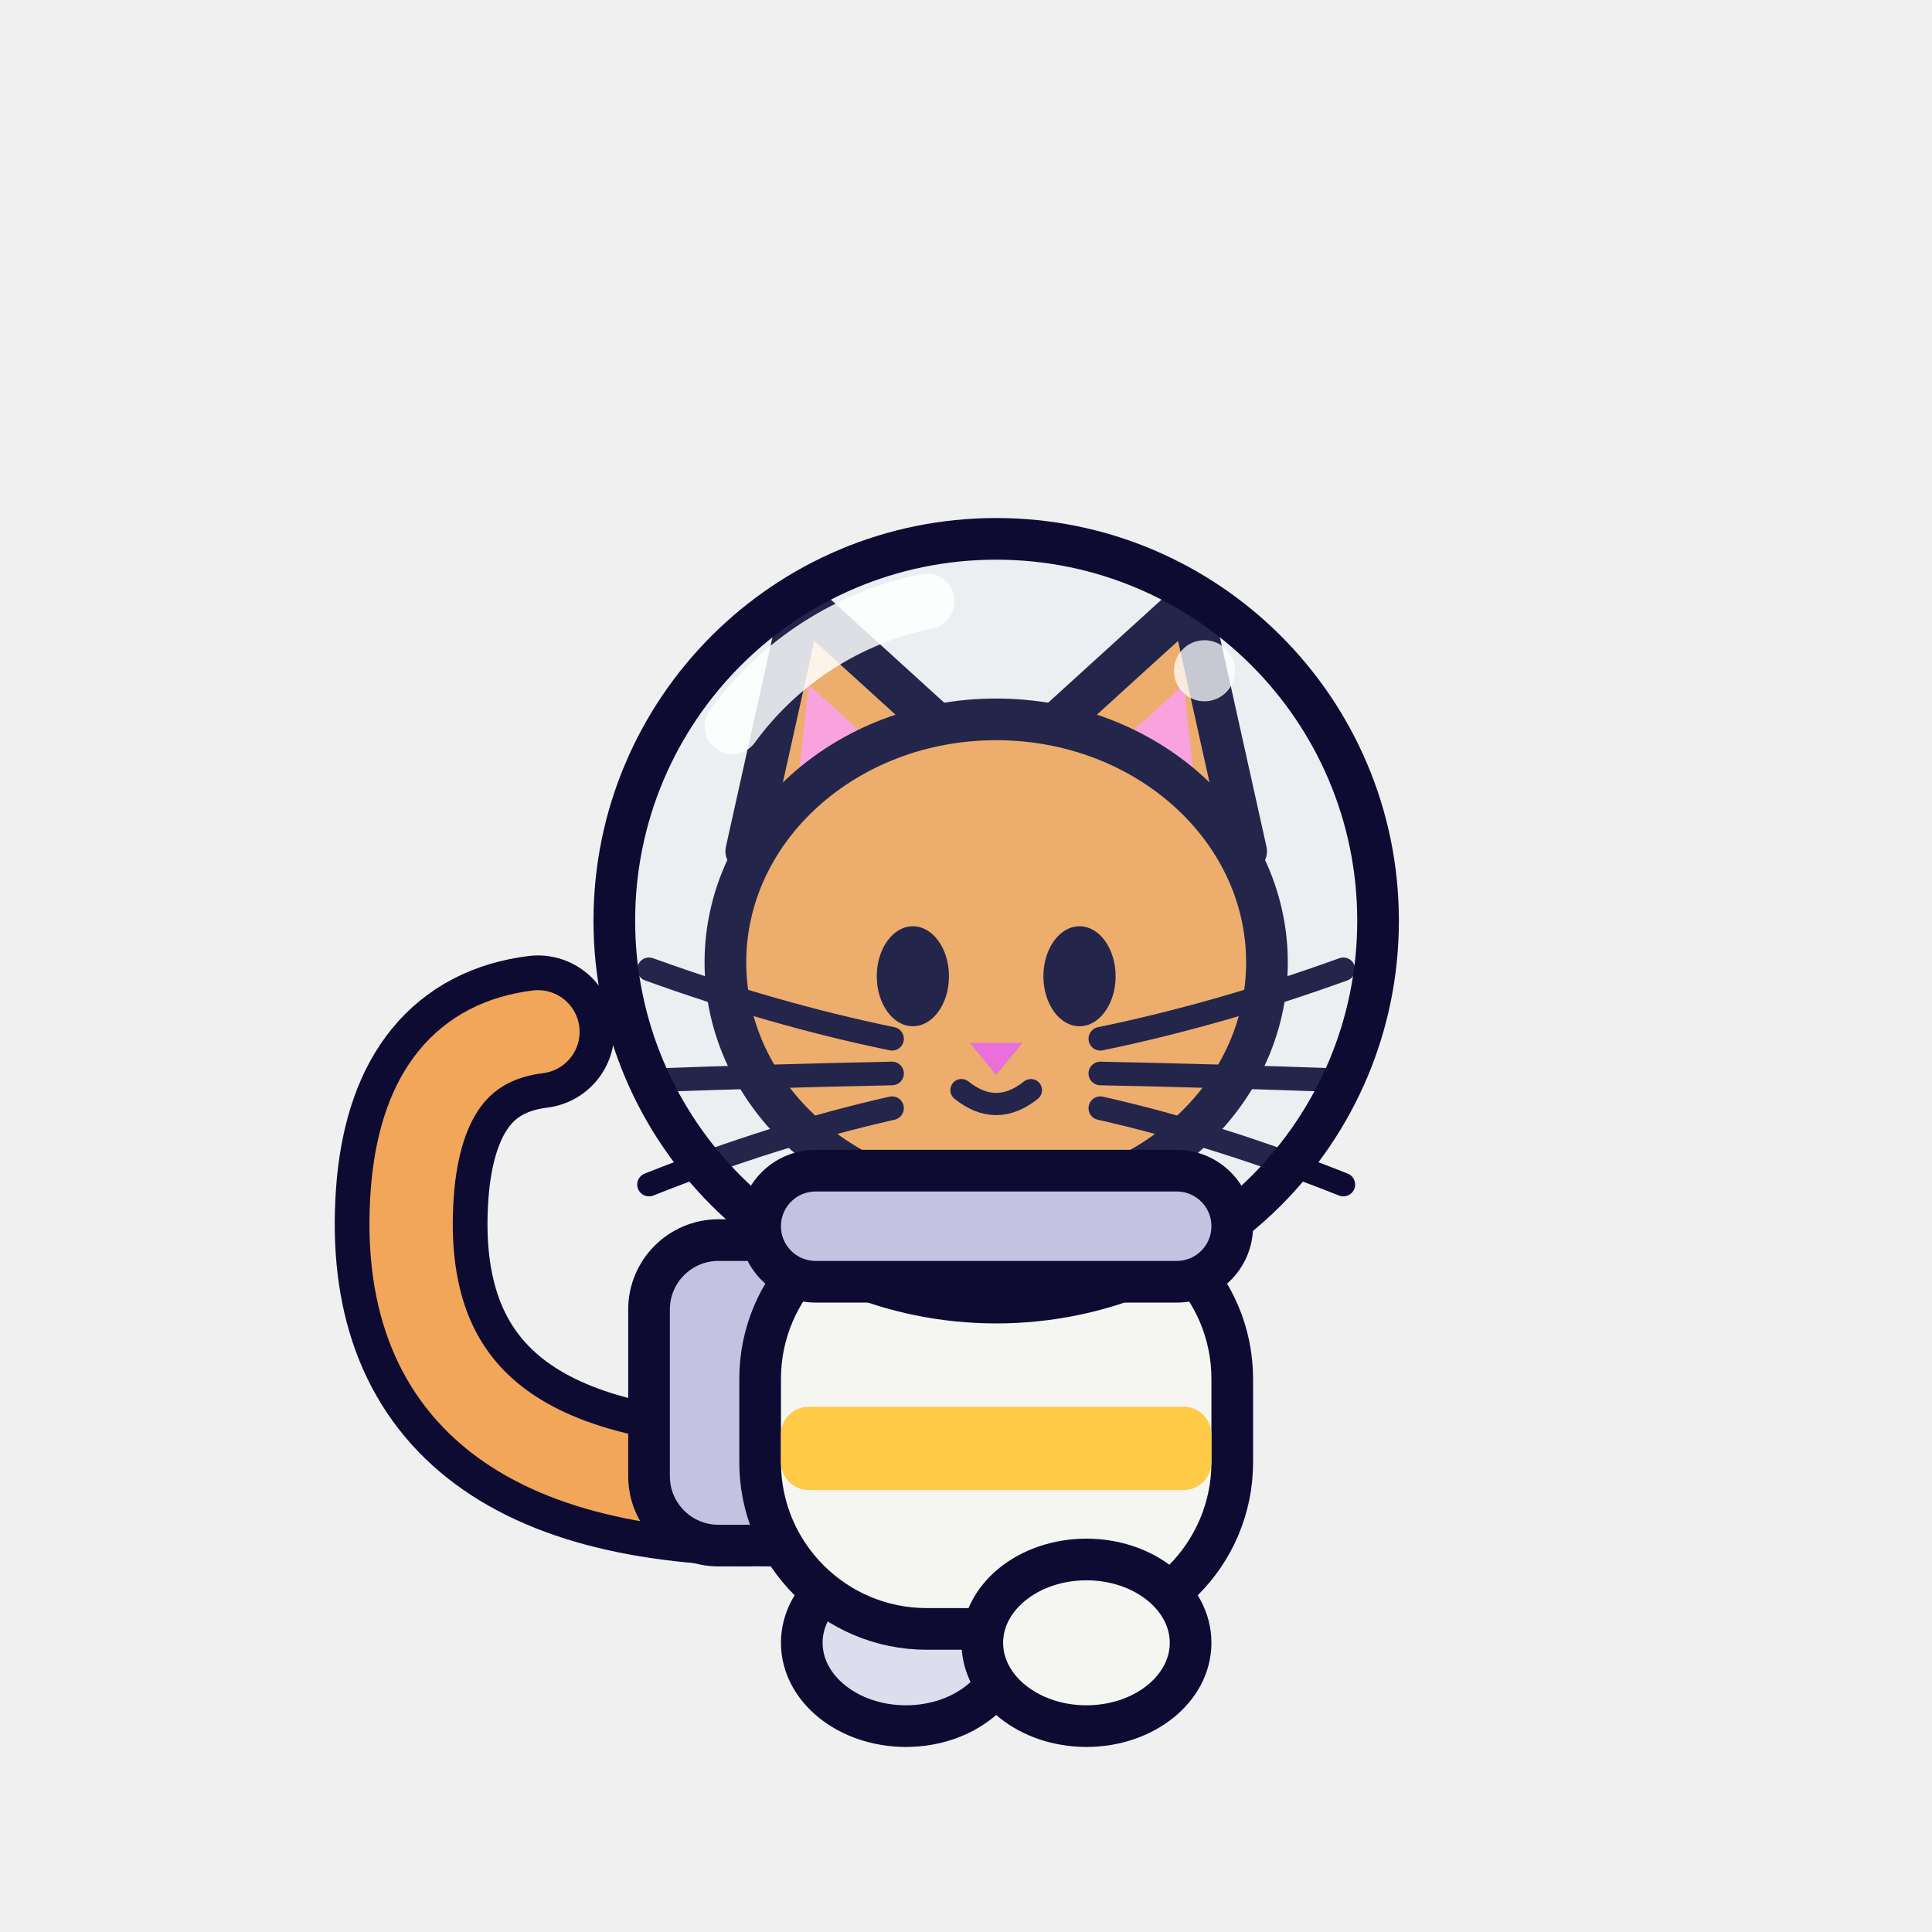
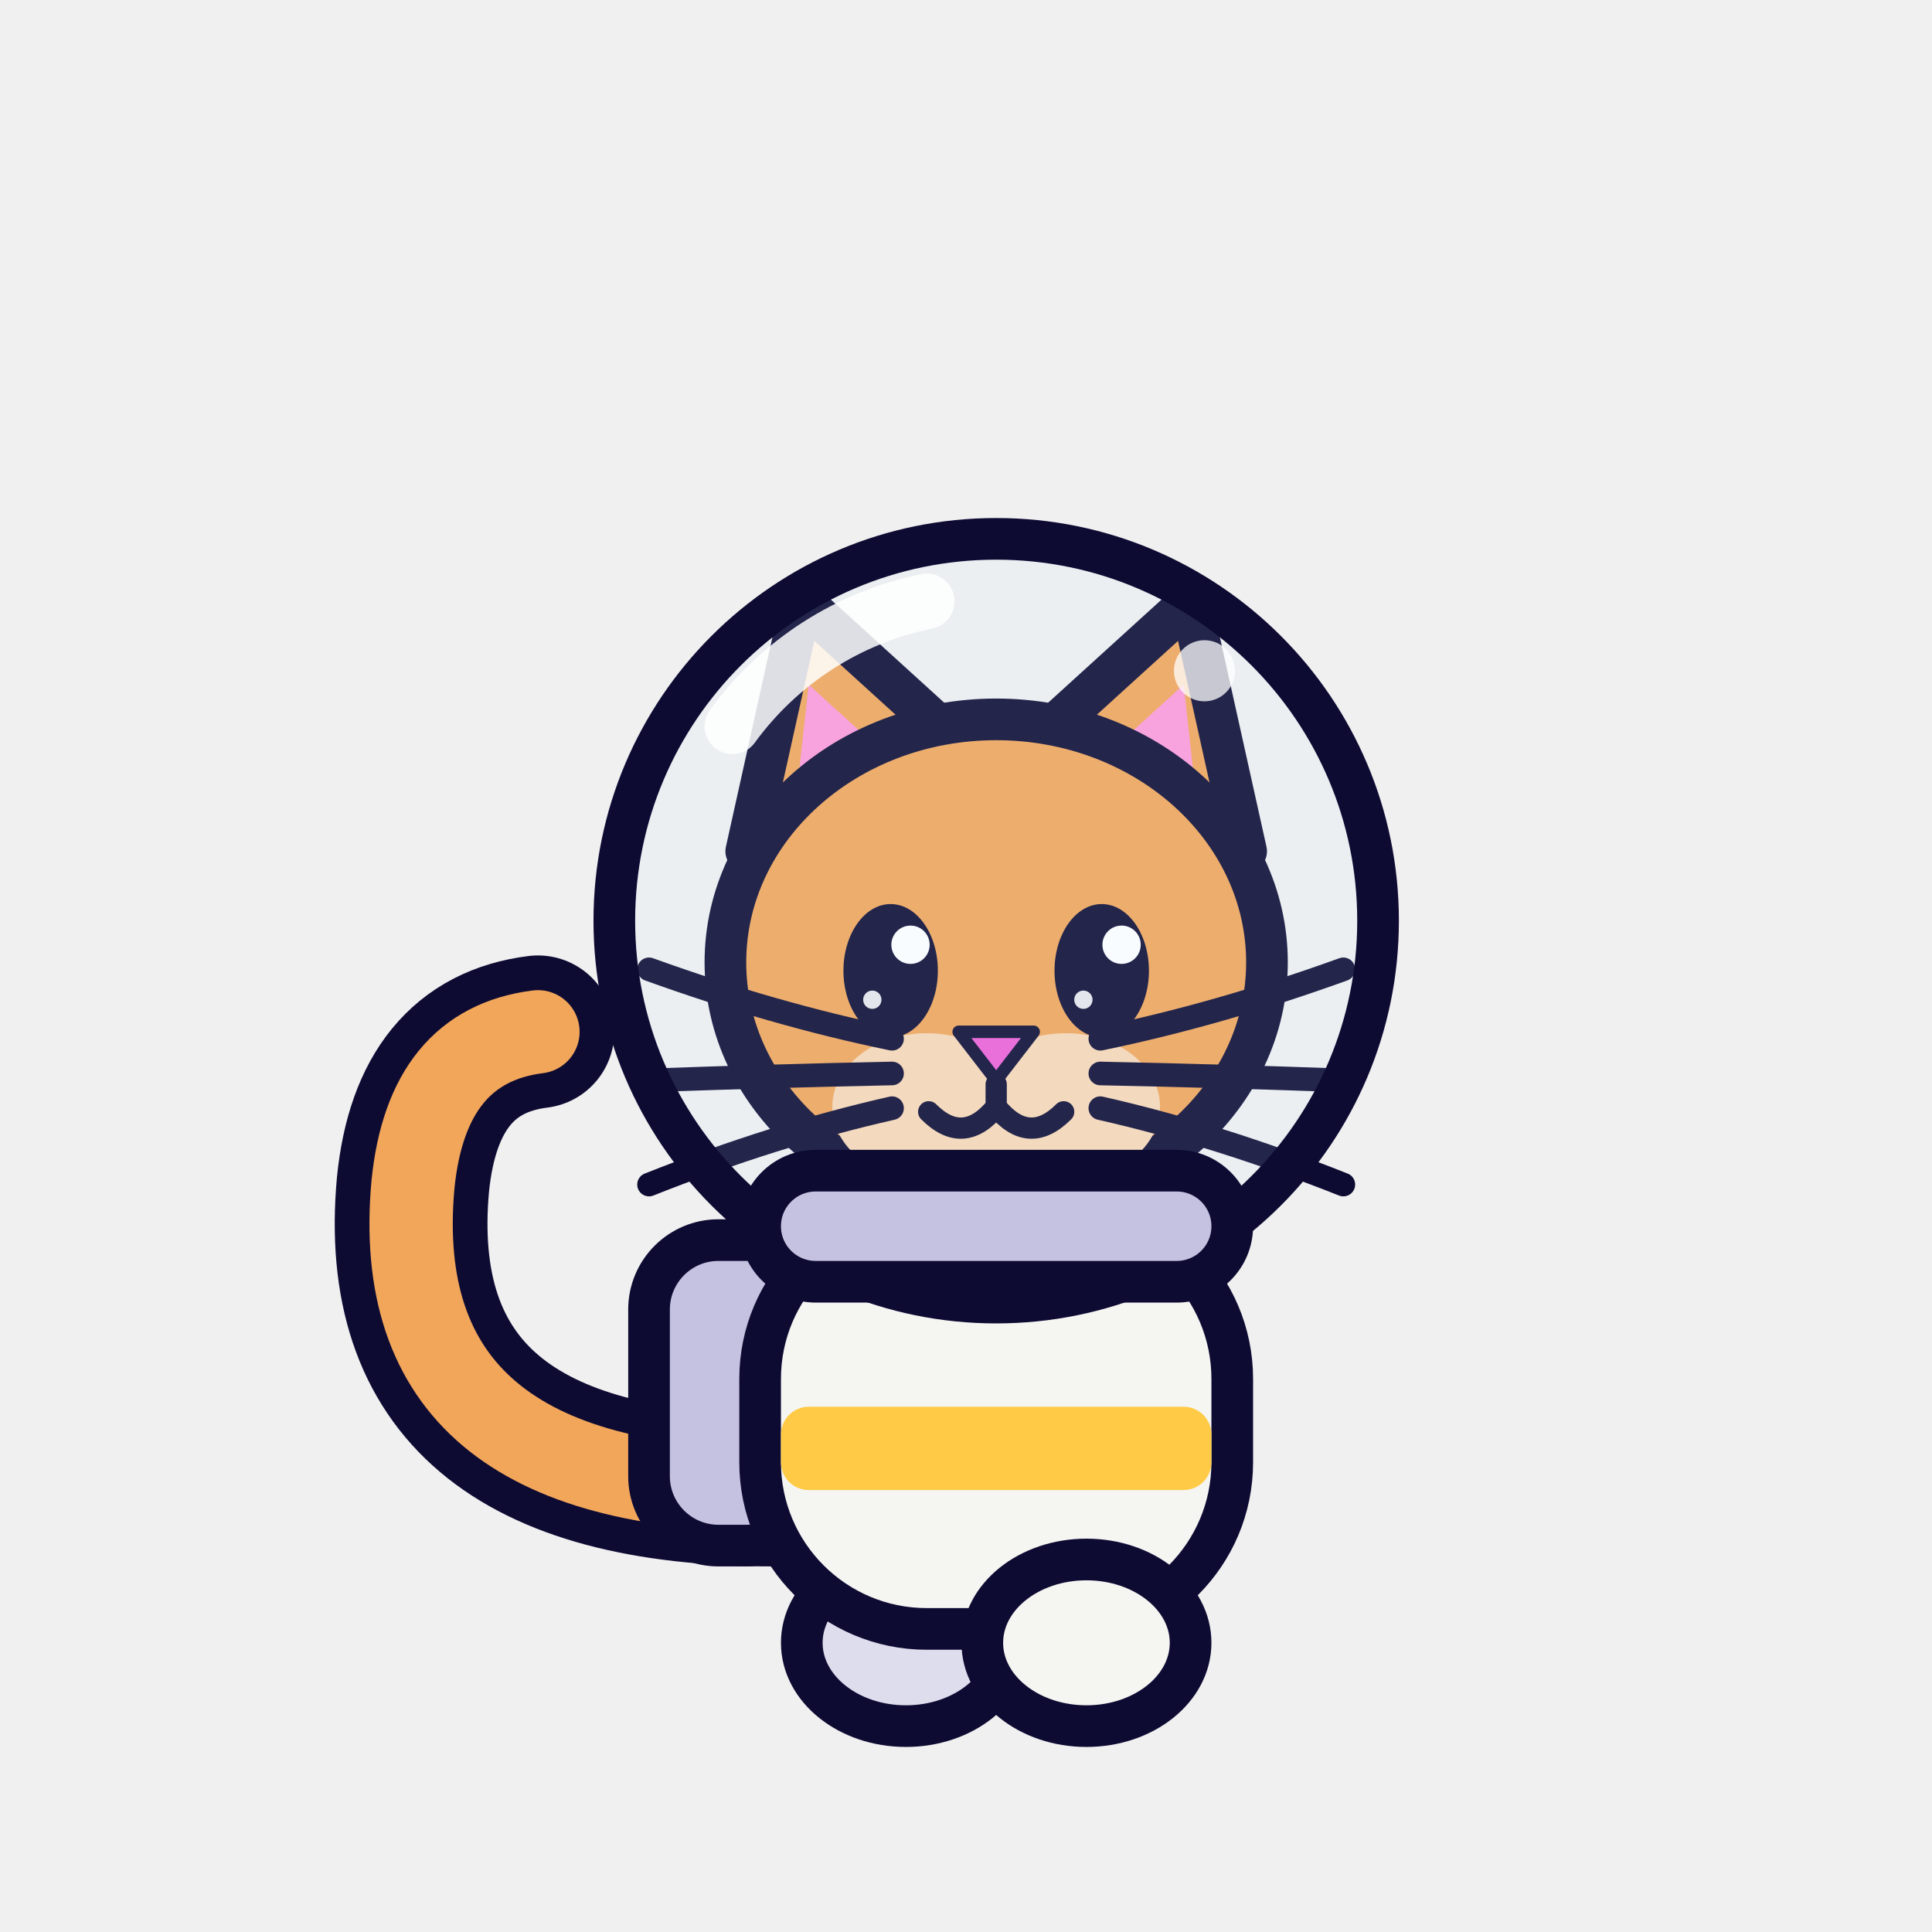
<svg xmlns="http://www.w3.org/2000/svg" width="128" height="128" viewBox="0 0 128 128">
  <g transform="translate(66 84) scale(0.92)">
    <g transform="rotate(0.00 0 31) translate(0 31) scale(1.000 1.000) translate(0 -31)">
      <g transform="translate(0 0.00)">
        <g id="cola" transform="rotate(0.00 -16 16)">
          <path d="M-16 16 Q-44 16 -42 -6 Q-41 -16 -33 -17" fill="none" stroke="#0e0b33" stroke-width="11" stroke-linecap="round" />
          <path d="M-16 16 Q-44 16 -42 -6 Q-41 -16 -33 -17" fill="none" stroke="#f2a65a" stroke-width="6" stroke-linecap="round" />
        </g>
      </g>
      <g transform="translate(0 0.00)">
        <g id="pierna-trasera" transform="translate(0.00 0.00)">
          <ellipse cx="-6.5" cy="27" rx="7.5" ry="6" fill="#dedded" stroke="#0e0b33" stroke-width="3" />
        </g>
      </g>
      <g transform="translate(0 0.00)">
        <rect id="mochila" x="-25" y="-2" width="12" height="22" rx="5" fill="#c4c2e0" stroke="#0e0b33" stroke-width="3" />
      </g>
      <g transform="translate(0 0.00)">
        <g id="cuerpo">
          <rect x="-17" y="-4" width="34" height="30" rx="12" fill="#f5f5f2" stroke="#0e0b33" stroke-width="3" />
          <rect x="-15.5" y="10" width="31" height="6" rx="2" fill="#ffcb47" />
        </g>
      </g>
      <g transform="translate(0 0.00)">
        <g id="pierna-delantera" transform="translate(0.00 0.00)">
          <ellipse cx="6.5" cy="27" rx="7.5" ry="6" fill="#f5f5f2" stroke="#0e0b33" stroke-width="3" />
        </g>
      </g>
      <g transform="translate(0 0.00)">
        <rect id="cuello" x="-14" y="-9" width="28" height="9" rx="4.5" fill="#c4c2e0" stroke="#0e0b33" stroke-width="3" />
      </g>
      <g transform="translate(0 0.00)">
        <g id="cabeza">
          <path transform="rotate(0.00 -11 -34)" d="M-18 -30 L-14 -48 L-3 -38 Z" fill="#f2a65a" stroke="#0e0b33" stroke-width="3" stroke-linejoin="round" />
          <path transform="rotate(0.00 11 -34)" d="M18 -30 L14 -48 L3 -38 Z" fill="#f2a65a" stroke="#0e0b33" stroke-width="3" stroke-linejoin="round" />
          <path transform="rotate(0.00 -11 -34)" d="M-14.5 -33 L-13.5 -42 L-8 -37 Z" fill="#ff9ad9" />
          <path transform="rotate(0.00 11 -34)" d="M14.5 -33 L13.5 -42 L8 -37 Z" fill="#ff9ad9" />
          <ellipse cx="0" cy="-22" rx="19.5" ry="17.5" fill="#f2a65a" stroke="#0e0b33" stroke-width="3" />
-           <ellipse cx="-6" cy="-21" rx="2.60" ry="3.60" fill="#0e0b33" />
-           <ellipse cx="6" cy="-21" rx="2.60" ry="3.60" fill="#0e0b33" />
-           <path d="M-1.9 -16.2 h3.8 l-1.9 2.3 z" fill="#ee5fd6" />
-           <path d="M-2.5 -12.8 q2.5 2 5 0" fill="none" stroke="#0e0b33" stroke-width="1.6" stroke-linecap="round" />
+           <ellipse cx="-5" cy="-11.6" rx="6.8" ry="5.3" fill="#f9d7b5" />
+           <ellipse cx="5" cy="-11.6" rx="6.8" ry="5.3" fill="#f9d7b5" />
+           <ellipse cx="-7.6" cy="-21.4" rx="3.40" ry="4.80" fill="#0e0b33" />
+           <circle cx="-6.17" cy="-23.27" r="1.38" fill="#fff" />
+           <circle cx="-8.92" cy="-19.31" r="0.66" fill="#fff" opacity=".9" />
+           <ellipse cx="7.6" cy="-21.4" rx="3.40" ry="4.80" fill="#0e0b33" />
+           <circle cx="9.03" cy="-23.27" r="1.38" fill="#fff" />
+           <circle cx="6.28" cy="-19.31" r="0.66" fill="#fff" opacity=".9" />
+           <path d="M-2.7 -17 h5.4 l-2.7 3.5 z" fill="#ee5fd6" stroke="#0e0b33" stroke-width="0.9" stroke-linejoin="round" />
+           <g transform="translate(0 -11.6) scale(.9) translate(0 11.6)">
+             <path d="M0 -13.4 v1.8 M0 -11.6 q-2.6 3.2 -5.4 0.4 M0 -11.6 q2.6 3.2 5.4 0.4" stroke="#0e0b33" stroke-width="1.7" stroke-linecap="round" stroke-linejoin="round" fill="none" />
+           </g>
          <g stroke="#0e0b33" stroke-width="1.7" stroke-linecap="round" fill="none">
            <path d="M-7.5 -16.5 Q-16 -18.25 -25 -21.5" />
            <path d="M-7.5 -14 Q-16 -13.825 -25 -13.5" />
            <path d="M-7.5 -11.5 Q-16 -9.575 -25 -6.0" />
            <path d="M7.5 -16.5 Q16 -18.25 25 -21.5" />
            <path d="M7.5 -14 Q16 -13.825 25 -13.5" />
            <path d="M7.5 -11.5 Q16 -9.575 25 -6.0" />
          </g>
        </g>
      </g>
      <g transform="translate(0 0.00)">
        <g id="casco">
          <circle cx="0" cy="-25" r="27.5" fill="#bfe6ff" fill-opacity=".12" stroke="#0e0b33" stroke-width="3" />
          <path d="M-19 -39 A23 23 0 0 1 -5 -48" fill="none" stroke="#fff" stroke-width="4" stroke-linecap="round" opacity=".85" />
          <circle cx="15" cy="-43" r="2.2" fill="#fff" opacity=".75" />
          <rect x="-17" y="-7" width="34" height="8" rx="4" fill="#c4c2e0" stroke="#0e0b33" stroke-width="3" />
        </g>
      </g>
    </g>
  </g>
</svg>
